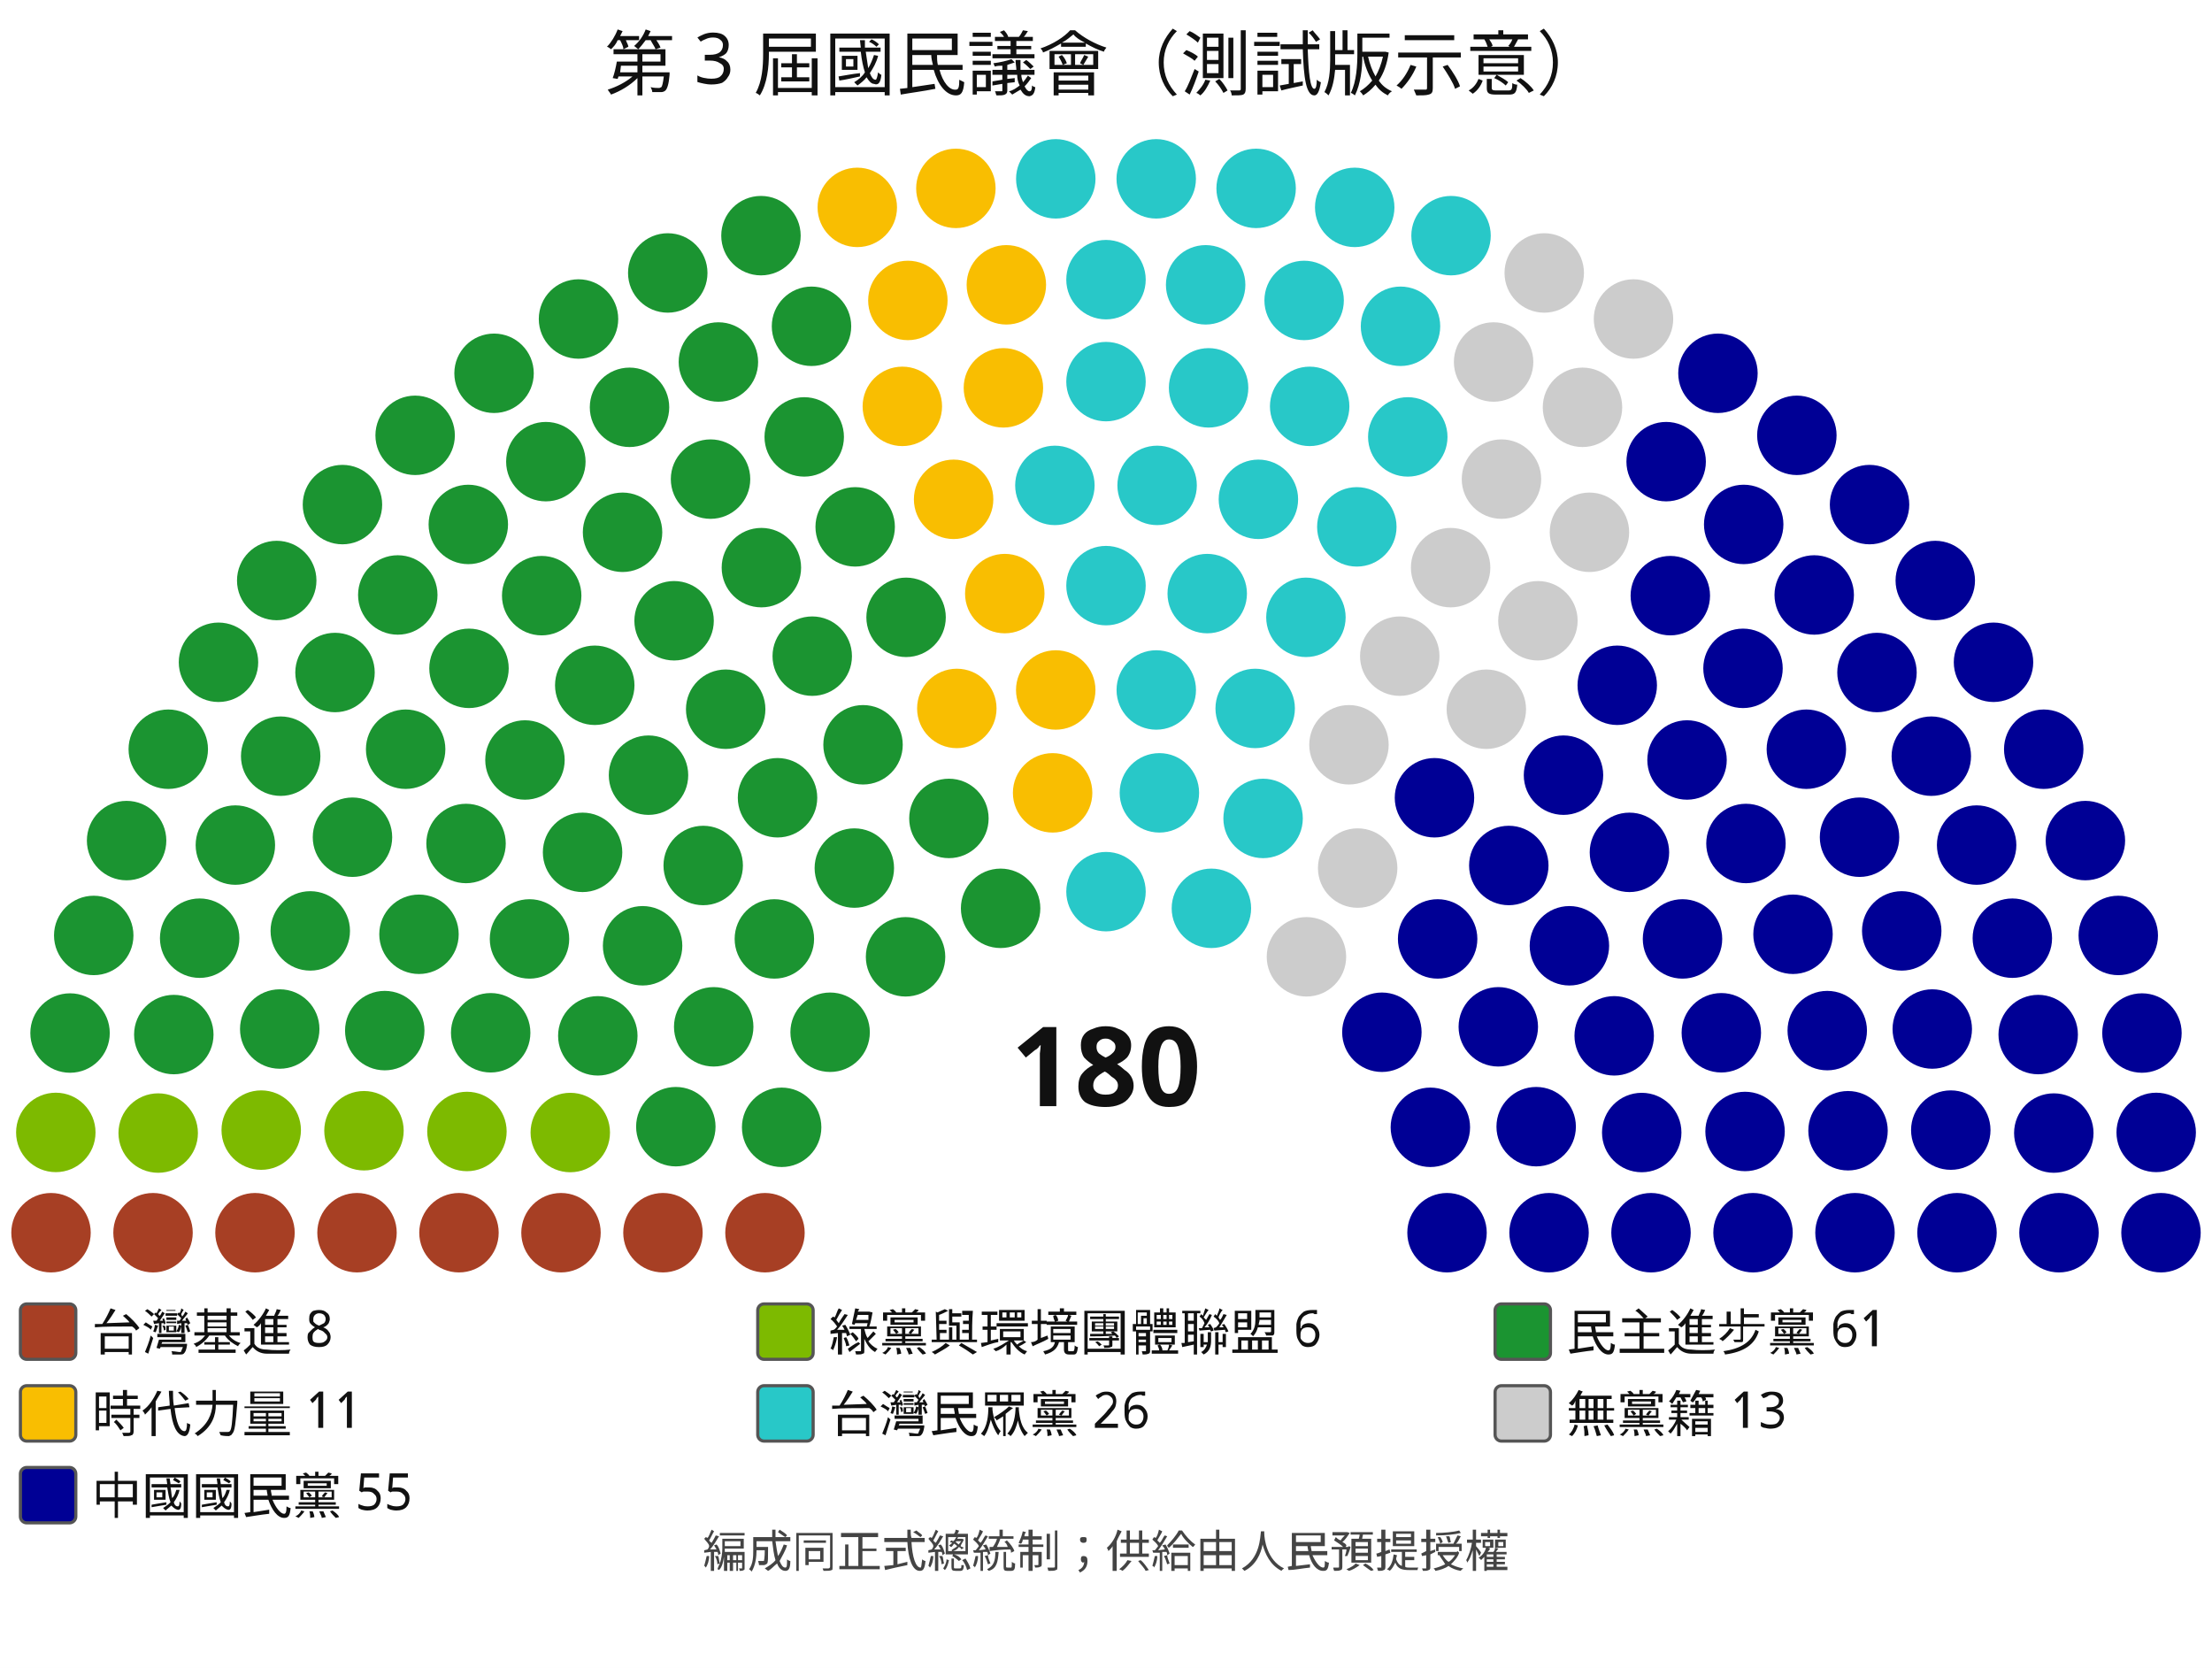
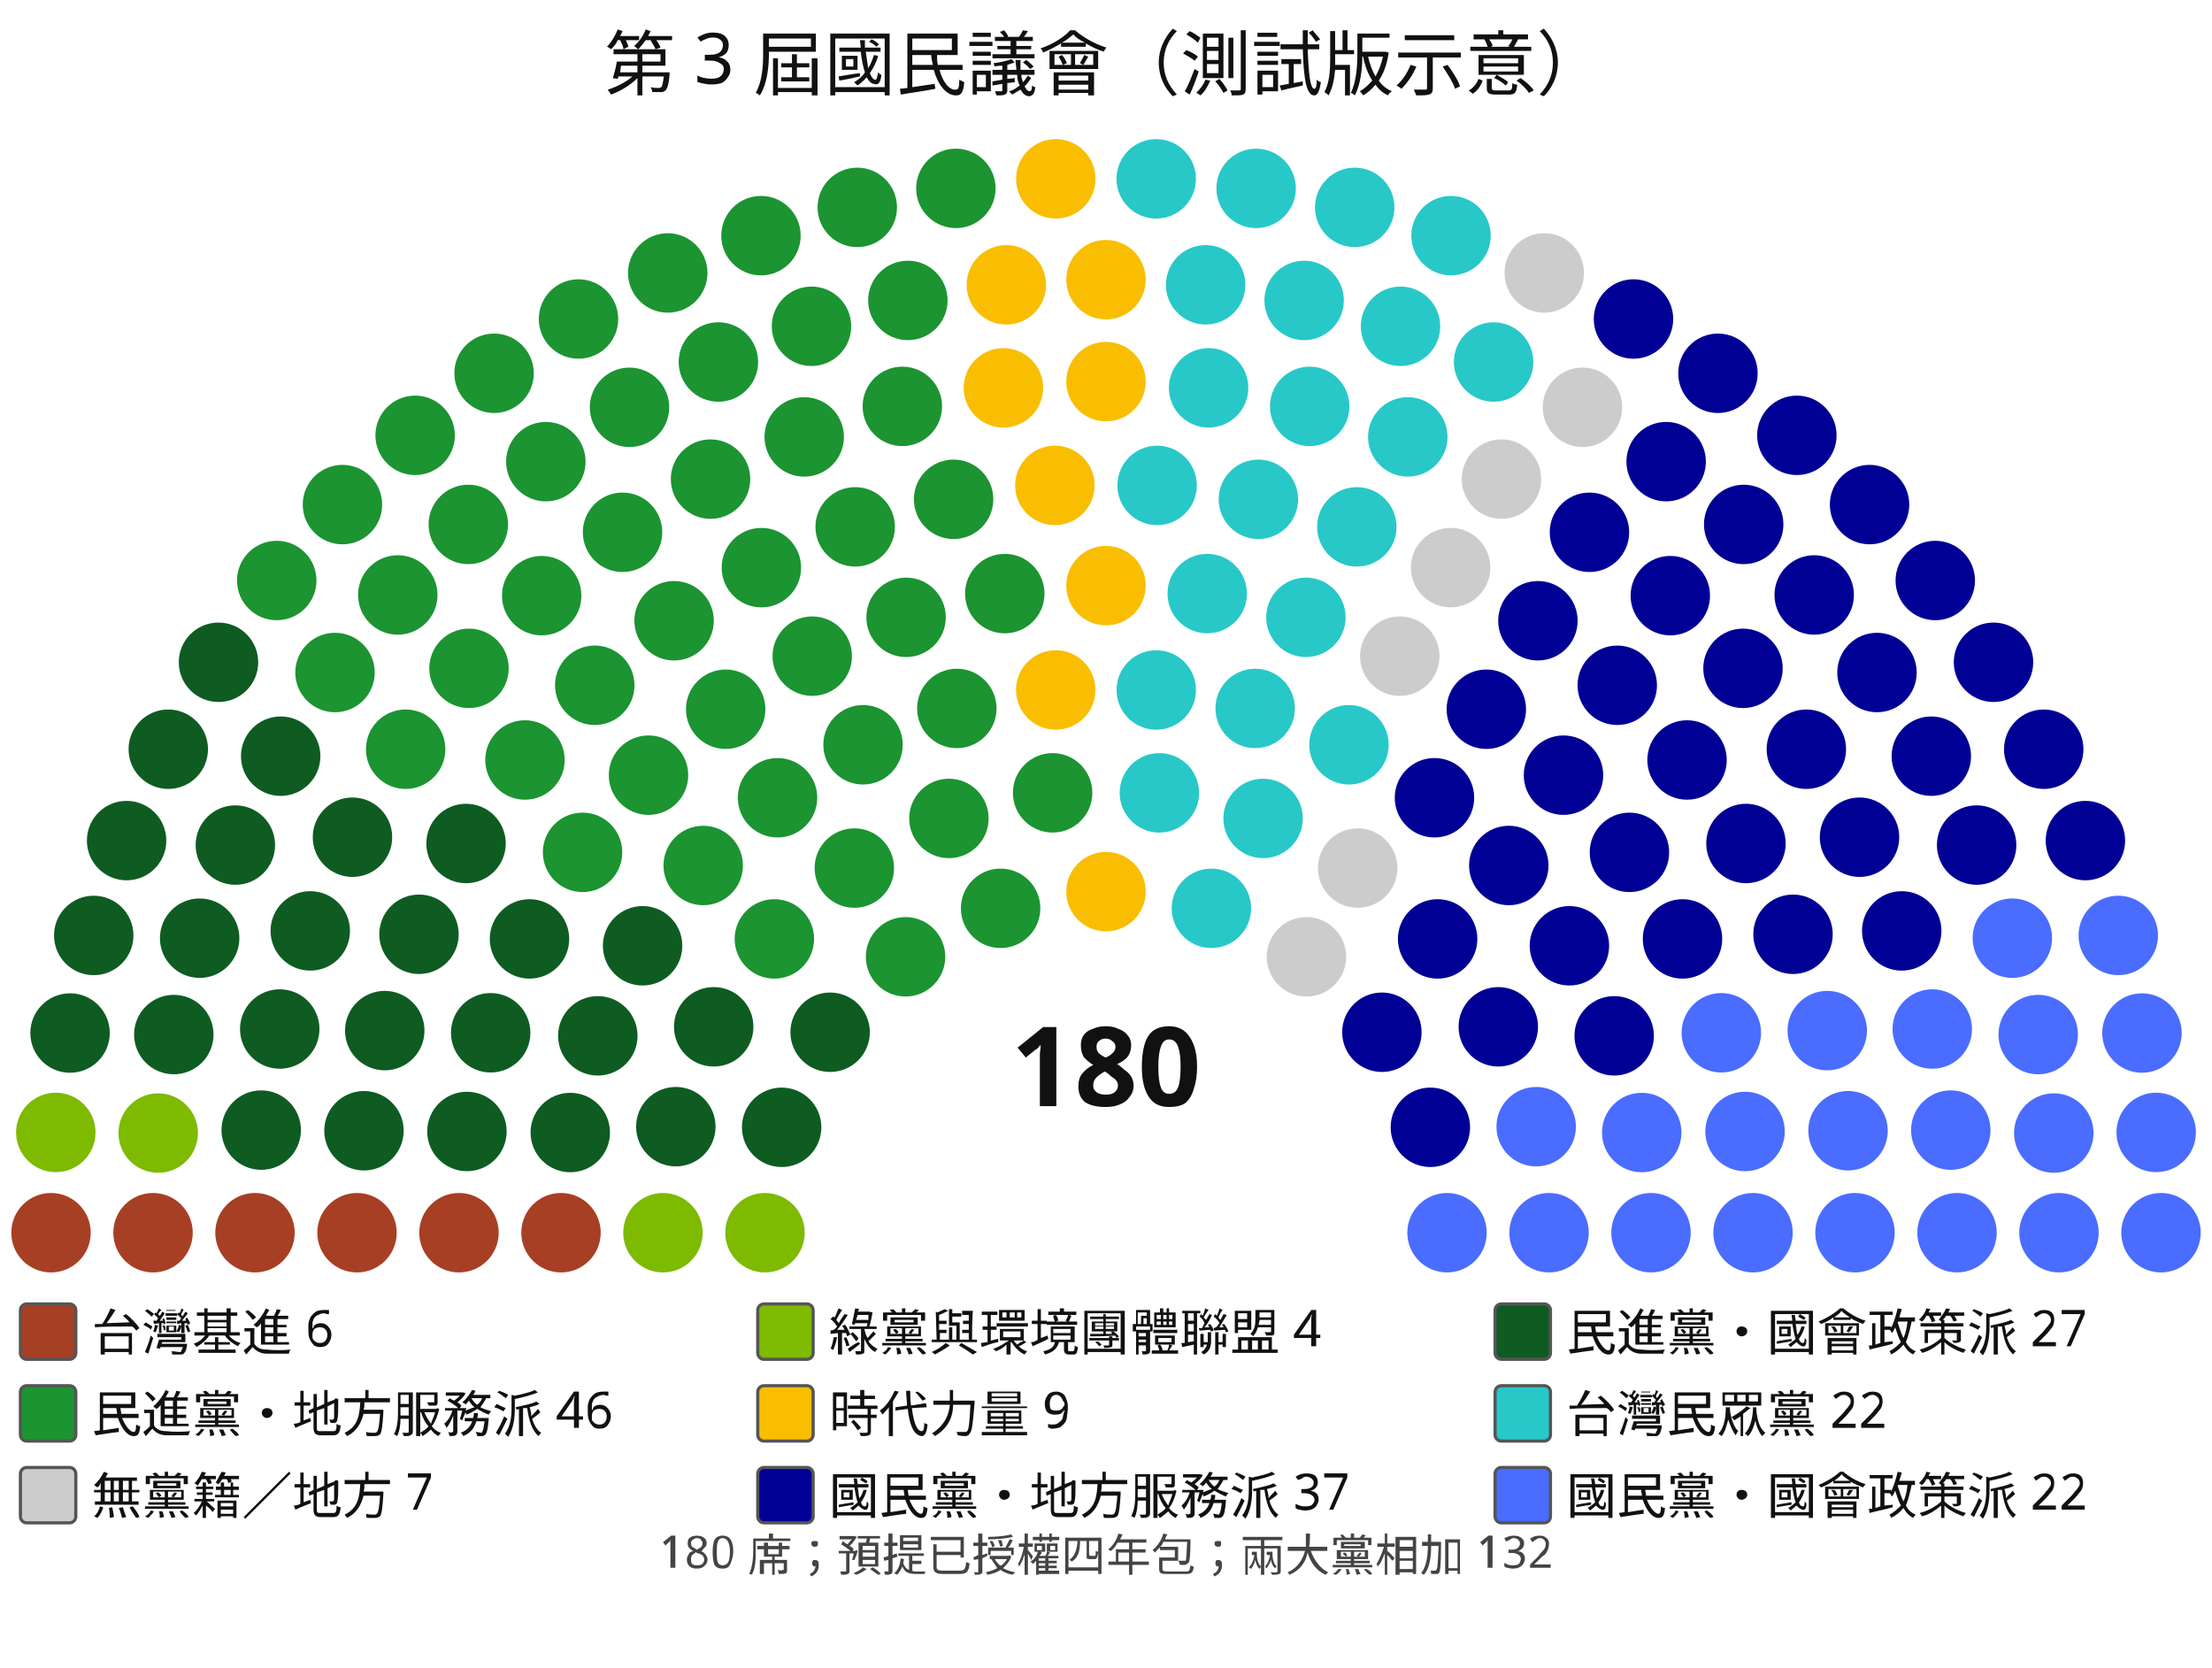
<svg xmlns="http://www.w3.org/2000/svg" viewBox="-20.967 -23.367 41.934 31.617" role="img" aria-label="第 3 屆國民議會（測試版示意）">
  <rect x="-20.967" y="-23.367" width="41.934" height="31.617" fill="#ffffff" />
  <text x="0" y="-21.667" text-anchor="middle" font-family="Noto Sans, DejaVu Sans, sans-serif" font-size="1.35" fill="#111">第 3 屆國民議會（測試版示意）</text>
  <circle cx="-20" cy="-0" r="0.773" fill="#A73F24" stroke="#ffffff" stroke-width="0.04" />
  <circle cx="-19.909" cy="-1.901" r="0.773" fill="#7DBA00" stroke="#ffffff" stroke-width="0.04" />
-   <circle cx="-19.639" cy="-3.785" r="0.773" fill="#1B9431" stroke="#ffffff" stroke-width="0.04" />
-   <circle cx="-19.19" cy="-5.635" r="0.773" fill="#1B9431" stroke="#ffffff" stroke-width="0.04" />
-   <circle cx="-18.567" cy="-7.433" r="0.773" fill="#1B9431" stroke="#ffffff" stroke-width="0.04" />
-   <circle cx="-17.777" cy="-9.165" r="0.773" fill="#1B9431" stroke="#ffffff" stroke-width="0.04" />
-   <circle cx="-16.825" cy="-10.813" r="0.773" fill="#1B9431" stroke="#ffffff" stroke-width="0.04" />
+   <circle cx="-19.639" cy="-3.785" r="0.773" fill="#0E5C22" stroke="#ffffff" stroke-width="0.04" />
+   <circle cx="-19.19" cy="-5.635" r="0.773" fill="#0E5C22" stroke="#ffffff" stroke-width="0.04" />
+   <circle cx="-18.567" cy="-7.433" r="0.773" fill="#0E5C22" stroke="#ffffff" stroke-width="0.04" />
+   <circle cx="-17.777" cy="-9.165" r="0.773" fill="#0E5C22" stroke="#ffffff" stroke-width="0.04" />
+   <circle cx="-16.825" cy="-10.813" r="0.773" fill="#0E5C22" stroke="#ffffff" stroke-width="0.04" />
  <circle cx="-15.721" cy="-12.363" r="0.773" fill="#1B9431" stroke="#ffffff" stroke-width="0.04" />
  <circle cx="-14.475" cy="-13.802" r="0.773" fill="#1B9431" stroke="#ffffff" stroke-width="0.04" />
  <circle cx="-13.097" cy="-15.115" r="0.773" fill="#1B9431" stroke="#ffffff" stroke-width="0.04" />
  <circle cx="-11.601" cy="-16.291" r="0.773" fill="#1B9431" stroke="#ffffff" stroke-width="0.04" />
  <circle cx="-10" cy="-17.32" r="0.773" fill="#1B9431" stroke="#ffffff" stroke-width="0.04" />
  <circle cx="-8.308" cy="-18.193" r="0.773" fill="#1B9431" stroke="#ffffff" stroke-width="0.04" />
  <circle cx="-6.541" cy="-18.9" r="0.773" fill="#1B9431" stroke="#ffffff" stroke-width="0.04" />
-   <circle cx="-4.715" cy="-19.436" r="0.773" fill="#F9BE01" stroke="#ffffff" stroke-width="0.04" />
-   <circle cx="-2.846" cy="-19.796" r="0.773" fill="#F9BE01" stroke="#ffffff" stroke-width="0.04" />
-   <circle cx="-0.952" cy="-19.977" r="0.773" fill="#28C8C8" stroke="#ffffff" stroke-width="0.04" />
+   <circle cx="-4.715" cy="-19.436" r="0.773" fill="#1B9431" stroke="#ffffff" stroke-width="0.04" />
+   <circle cx="-2.846" cy="-19.796" r="0.773" fill="#1B9431" stroke="#ffffff" stroke-width="0.04" />
+   <circle cx="-0.952" cy="-19.977" r="0.773" fill="#F9BE01" stroke="#ffffff" stroke-width="0.04" />
  <circle cx="0.952" cy="-19.977" r="0.773" fill="#28C8C8" stroke="#ffffff" stroke-width="0.04" />
  <circle cx="2.846" cy="-19.796" r="0.773" fill="#28C8C8" stroke="#ffffff" stroke-width="0.04" />
  <circle cx="4.715" cy="-19.436" r="0.773" fill="#28C8C8" stroke="#ffffff" stroke-width="0.04" />
  <circle cx="6.541" cy="-18.9" r="0.773" fill="#28C8C8" stroke="#ffffff" stroke-width="0.04" />
  <circle cx="8.308" cy="-18.193" r="0.773" fill="#CCCCCC" stroke="#ffffff" stroke-width="0.04" />
-   <circle cx="10" cy="-17.32" r="0.773" fill="#CCCCCC" stroke="#ffffff" stroke-width="0.04" />
+   <circle cx="10" cy="-17.32" r="0.773" fill="#000095" stroke="#ffffff" stroke-width="0.04" />
  <circle cx="11.601" cy="-16.291" r="0.773" fill="#000095" stroke="#ffffff" stroke-width="0.04" />
  <circle cx="13.097" cy="-15.115" r="0.773" fill="#000095" stroke="#ffffff" stroke-width="0.04" />
  <circle cx="14.475" cy="-13.802" r="0.773" fill="#000095" stroke="#ffffff" stroke-width="0.04" />
  <circle cx="15.721" cy="-12.363" r="0.773" fill="#000095" stroke="#ffffff" stroke-width="0.04" />
  <circle cx="16.825" cy="-10.813" r="0.773" fill="#000095" stroke="#ffffff" stroke-width="0.04" />
  <circle cx="17.777" cy="-9.165" r="0.773" fill="#000095" stroke="#ffffff" stroke-width="0.04" />
  <circle cx="18.567" cy="-7.433" r="0.773" fill="#000095" stroke="#ffffff" stroke-width="0.04" />
-   <circle cx="19.19" cy="-5.635" r="0.773" fill="#000095" stroke="#ffffff" stroke-width="0.04" />
-   <circle cx="19.639" cy="-3.785" r="0.773" fill="#000095" stroke="#ffffff" stroke-width="0.04" />
-   <circle cx="19.909" cy="-1.901" r="0.773" fill="#000095" stroke="#ffffff" stroke-width="0.04" />
-   <circle cx="20" cy="0" r="0.773" fill="#000095" stroke="#ffffff" stroke-width="0.04" />
+   <circle cx="19.19" cy="-5.635" r="0.773" fill="#4A6CFF" stroke="#ffffff" stroke-width="0.04" />
+   <circle cx="19.639" cy="-3.785" r="0.773" fill="#4A6CFF" stroke="#ffffff" stroke-width="0.04" />
+   <circle cx="19.909" cy="-1.901" r="0.773" fill="#4A6CFF" stroke="#ffffff" stroke-width="0.04" />
+   <circle cx="20" cy="0" r="0.773" fill="#4A6CFF" stroke="#ffffff" stroke-width="0.04" />
  <circle cx="-18.066" cy="-0" r="0.773" fill="#A73F24" stroke="#ffffff" stroke-width="0.04" />
  <circle cx="-17.968" cy="-1.889" r="0.773" fill="#7DBA00" stroke="#ffffff" stroke-width="0.04" />
-   <circle cx="-17.672" cy="-3.756" r="0.773" fill="#1B9431" stroke="#ffffff" stroke-width="0.04" />
-   <circle cx="-17.182" cy="-5.583" r="0.773" fill="#1B9431" stroke="#ffffff" stroke-width="0.04" />
-   <circle cx="-16.505" cy="-7.348" r="0.773" fill="#1B9431" stroke="#ffffff" stroke-width="0.04" />
-   <circle cx="-15.646" cy="-9.033" r="0.773" fill="#1B9431" stroke="#ffffff" stroke-width="0.04" />
+   <circle cx="-17.672" cy="-3.756" r="0.773" fill="#0E5C22" stroke="#ffffff" stroke-width="0.04" />
+   <circle cx="-17.182" cy="-5.583" r="0.773" fill="#0E5C22" stroke="#ffffff" stroke-width="0.04" />
+   <circle cx="-16.505" cy="-7.348" r="0.773" fill="#0E5C22" stroke="#ffffff" stroke-width="0.04" />
+   <circle cx="-15.646" cy="-9.033" r="0.773" fill="#0E5C22" stroke="#ffffff" stroke-width="0.04" />
  <circle cx="-14.616" cy="-10.619" r="0.773" fill="#1B9431" stroke="#ffffff" stroke-width="0.04" />
  <circle cx="-13.426" cy="-12.089" r="0.773" fill="#1B9431" stroke="#ffffff" stroke-width="0.04" />
  <circle cx="-12.089" cy="-13.426" r="0.773" fill="#1B9431" stroke="#ffffff" stroke-width="0.04" />
  <circle cx="-10.619" cy="-14.616" r="0.773" fill="#1B9431" stroke="#ffffff" stroke-width="0.04" />
  <circle cx="-9.033" cy="-15.646" r="0.773" fill="#1B9431" stroke="#ffffff" stroke-width="0.04" />
  <circle cx="-7.348" cy="-16.505" r="0.773" fill="#1B9431" stroke="#ffffff" stroke-width="0.04" />
  <circle cx="-5.583" cy="-17.182" r="0.773" fill="#1B9431" stroke="#ffffff" stroke-width="0.04" />
-   <circle cx="-3.756" cy="-17.672" r="0.773" fill="#F9BE01" stroke="#ffffff" stroke-width="0.04" />
+   <circle cx="-3.756" cy="-17.672" r="0.773" fill="#1B9431" stroke="#ffffff" stroke-width="0.04" />
  <circle cx="-1.889" cy="-17.968" r="0.773" fill="#F9BE01" stroke="#ffffff" stroke-width="0.04" />
-   <circle cx="0" cy="-18.066" r="0.773" fill="#28C8C8" stroke="#ffffff" stroke-width="0.04" />
+   <circle cx="0" cy="-18.066" r="0.773" fill="#F9BE01" stroke="#ffffff" stroke-width="0.04" />
  <circle cx="1.889" cy="-17.968" r="0.773" fill="#28C8C8" stroke="#ffffff" stroke-width="0.04" />
  <circle cx="3.756" cy="-17.672" r="0.773" fill="#28C8C8" stroke="#ffffff" stroke-width="0.04" />
  <circle cx="5.583" cy="-17.182" r="0.773" fill="#28C8C8" stroke="#ffffff" stroke-width="0.04" />
-   <circle cx="7.348" cy="-16.505" r="0.773" fill="#CCCCCC" stroke="#ffffff" stroke-width="0.04" />
+   <circle cx="7.348" cy="-16.505" r="0.773" fill="#28C8C8" stroke="#ffffff" stroke-width="0.04" />
  <circle cx="9.033" cy="-15.646" r="0.773" fill="#CCCCCC" stroke="#ffffff" stroke-width="0.04" />
  <circle cx="10.619" cy="-14.616" r="0.773" fill="#000095" stroke="#ffffff" stroke-width="0.04" />
  <circle cx="12.089" cy="-13.426" r="0.773" fill="#000095" stroke="#ffffff" stroke-width="0.04" />
  <circle cx="13.426" cy="-12.089" r="0.773" fill="#000095" stroke="#ffffff" stroke-width="0.04" />
  <circle cx="14.616" cy="-10.619" r="0.773" fill="#000095" stroke="#ffffff" stroke-width="0.04" />
  <circle cx="15.646" cy="-9.033" r="0.773" fill="#000095" stroke="#ffffff" stroke-width="0.04" />
  <circle cx="16.505" cy="-7.348" r="0.773" fill="#000095" stroke="#ffffff" stroke-width="0.04" />
-   <circle cx="17.182" cy="-5.583" r="0.773" fill="#000095" stroke="#ffffff" stroke-width="0.04" />
-   <circle cx="17.672" cy="-3.756" r="0.773" fill="#000095" stroke="#ffffff" stroke-width="0.04" />
-   <circle cx="17.968" cy="-1.889" r="0.773" fill="#000095" stroke="#ffffff" stroke-width="0.04" />
-   <circle cx="18.066" cy="0" r="0.773" fill="#000095" stroke="#ffffff" stroke-width="0.04" />
+   <circle cx="17.182" cy="-5.583" r="0.773" fill="#4A6CFF" stroke="#ffffff" stroke-width="0.04" />
+   <circle cx="17.672" cy="-3.756" r="0.773" fill="#4A6CFF" stroke="#ffffff" stroke-width="0.04" />
+   <circle cx="17.968" cy="-1.889" r="0.773" fill="#4A6CFF" stroke="#ffffff" stroke-width="0.04" />
+   <circle cx="18.066" cy="0" r="0.773" fill="#4A6CFF" stroke="#ffffff" stroke-width="0.04" />
  <circle cx="-16.133" cy="-0" r="0.773" fill="#A73F24" stroke="#ffffff" stroke-width="0.04" />
-   <circle cx="-16.015" cy="-1.945" r="0.773" fill="#7DBA00" stroke="#ffffff" stroke-width="0.04" />
-   <circle cx="-15.664" cy="-3.861" r="0.773" fill="#1B9431" stroke="#ffffff" stroke-width="0.04" />
-   <circle cx="-15.085" cy="-5.721" r="0.773" fill="#1B9431" stroke="#ffffff" stroke-width="0.04" />
-   <circle cx="-14.285" cy="-7.497" r="0.773" fill="#1B9431" stroke="#ffffff" stroke-width="0.04" />
+   <circle cx="-16.015" cy="-1.945" r="0.773" fill="#0E5C22" stroke="#ffffff" stroke-width="0.04" />
+   <circle cx="-15.664" cy="-3.861" r="0.773" fill="#0E5C22" stroke="#ffffff" stroke-width="0.04" />
+   <circle cx="-15.085" cy="-5.721" r="0.773" fill="#0E5C22" stroke="#ffffff" stroke-width="0.04" />
+   <circle cx="-14.285" cy="-7.497" r="0.773" fill="#0E5C22" stroke="#ffffff" stroke-width="0.04" />
  <circle cx="-13.277" cy="-9.165" r="0.773" fill="#1B9431" stroke="#ffffff" stroke-width="0.04" />
  <circle cx="-12.076" cy="-10.698" r="0.773" fill="#1B9431" stroke="#ffffff" stroke-width="0.04" />
  <circle cx="-10.698" cy="-12.076" r="0.773" fill="#1B9431" stroke="#ffffff" stroke-width="0.04" />
  <circle cx="-9.165" cy="-13.277" r="0.773" fill="#1B9431" stroke="#ffffff" stroke-width="0.04" />
  <circle cx="-7.497" cy="-14.285" r="0.773" fill="#1B9431" stroke="#ffffff" stroke-width="0.04" />
  <circle cx="-5.721" cy="-15.085" r="0.773" fill="#1B9431" stroke="#ffffff" stroke-width="0.04" />
-   <circle cx="-3.861" cy="-15.664" r="0.773" fill="#F9BE01" stroke="#ffffff" stroke-width="0.04" />
+   <circle cx="-3.861" cy="-15.664" r="0.773" fill="#1B9431" stroke="#ffffff" stroke-width="0.04" />
  <circle cx="-1.945" cy="-16.015" r="0.773" fill="#F9BE01" stroke="#ffffff" stroke-width="0.04" />
-   <circle cx="0" cy="-16.133" r="0.773" fill="#28C8C8" stroke="#ffffff" stroke-width="0.04" />
+   <circle cx="0" cy="-16.133" r="0.773" fill="#F9BE01" stroke="#ffffff" stroke-width="0.04" />
  <circle cx="1.945" cy="-16.015" r="0.773" fill="#28C8C8" stroke="#ffffff" stroke-width="0.04" />
  <circle cx="3.861" cy="-15.664" r="0.773" fill="#28C8C8" stroke="#ffffff" stroke-width="0.04" />
  <circle cx="5.721" cy="-15.085" r="0.773" fill="#28C8C8" stroke="#ffffff" stroke-width="0.04" />
  <circle cx="7.497" cy="-14.285" r="0.773" fill="#CCCCCC" stroke="#ffffff" stroke-width="0.04" />
-   <circle cx="9.165" cy="-13.277" r="0.773" fill="#CCCCCC" stroke="#ffffff" stroke-width="0.04" />
+   <circle cx="9.165" cy="-13.277" r="0.773" fill="#000095" stroke="#ffffff" stroke-width="0.04" />
  <circle cx="10.698" cy="-12.076" r="0.773" fill="#000095" stroke="#ffffff" stroke-width="0.04" />
  <circle cx="12.076" cy="-10.698" r="0.773" fill="#000095" stroke="#ffffff" stroke-width="0.04" />
  <circle cx="13.277" cy="-9.165" r="0.773" fill="#000095" stroke="#ffffff" stroke-width="0.04" />
  <circle cx="14.285" cy="-7.497" r="0.773" fill="#000095" stroke="#ffffff" stroke-width="0.04" />
  <circle cx="15.085" cy="-5.721" r="0.773" fill="#000095" stroke="#ffffff" stroke-width="0.04" />
-   <circle cx="15.664" cy="-3.861" r="0.773" fill="#000095" stroke="#ffffff" stroke-width="0.04" />
-   <circle cx="16.015" cy="-1.945" r="0.773" fill="#000095" stroke="#ffffff" stroke-width="0.04" />
-   <circle cx="16.133" cy="0" r="0.773" fill="#000095" stroke="#ffffff" stroke-width="0.04" />
+   <circle cx="15.664" cy="-3.861" r="0.773" fill="#4A6CFF" stroke="#ffffff" stroke-width="0.04" />
+   <circle cx="16.015" cy="-1.945" r="0.773" fill="#4A6CFF" stroke="#ffffff" stroke-width="0.04" />
+   <circle cx="16.133" cy="0" r="0.773" fill="#4A6CFF" stroke="#ffffff" stroke-width="0.04" />
  <circle cx="-14.199" cy="-0" r="0.773" fill="#A73F24" stroke="#ffffff" stroke-width="0.04" />
-   <circle cx="-14.067" cy="-1.933" r="0.773" fill="#7DBA00" stroke="#ffffff" stroke-width="0.04" />
-   <circle cx="-13.673" cy="-3.831" r="0.773" fill="#1B9431" stroke="#ffffff" stroke-width="0.04" />
-   <circle cx="-13.024" cy="-5.657" r="0.773" fill="#1B9431" stroke="#ffffff" stroke-width="0.04" />
-   <circle cx="-12.132" cy="-7.378" r="0.773" fill="#1B9431" stroke="#ffffff" stroke-width="0.04" />
+   <circle cx="-14.067" cy="-1.933" r="0.773" fill="#0E5C22" stroke="#ffffff" stroke-width="0.04" />
+   <circle cx="-13.673" cy="-3.831" r="0.773" fill="#0E5C22" stroke="#ffffff" stroke-width="0.04" />
+   <circle cx="-13.024" cy="-5.657" r="0.773" fill="#0E5C22" stroke="#ffffff" stroke-width="0.04" />
+   <circle cx="-12.132" cy="-7.378" r="0.773" fill="#0E5C22" stroke="#ffffff" stroke-width="0.04" />
  <circle cx="-11.015" cy="-8.961" r="0.773" fill="#1B9431" stroke="#ffffff" stroke-width="0.04" />
  <circle cx="-9.692" cy="-10.377" r="0.773" fill="#1B9431" stroke="#ffffff" stroke-width="0.04" />
  <circle cx="-8.188" cy="-11.6" r="0.773" fill="#1B9431" stroke="#ffffff" stroke-width="0.04" />
  <circle cx="-6.533" cy="-12.607" r="0.773" fill="#1B9431" stroke="#ffffff" stroke-width="0.04" />
  <circle cx="-4.755" cy="-13.38" r="0.773" fill="#1B9431" stroke="#ffffff" stroke-width="0.04" />
-   <circle cx="-2.889" cy="-13.902" r="0.773" fill="#F9BE01" stroke="#ffffff" stroke-width="0.04" />
-   <circle cx="-0.969" cy="-14.166" r="0.773" fill="#28C8C8" stroke="#ffffff" stroke-width="0.04" />
+   <circle cx="-2.889" cy="-13.902" r="0.773" fill="#1B9431" stroke="#ffffff" stroke-width="0.04" />
+   <circle cx="-0.969" cy="-14.166" r="0.773" fill="#F9BE01" stroke="#ffffff" stroke-width="0.04" />
  <circle cx="0.969" cy="-14.166" r="0.773" fill="#28C8C8" stroke="#ffffff" stroke-width="0.04" />
  <circle cx="2.889" cy="-13.902" r="0.773" fill="#28C8C8" stroke="#ffffff" stroke-width="0.04" />
  <circle cx="4.755" cy="-13.38" r="0.773" fill="#28C8C8" stroke="#ffffff" stroke-width="0.04" />
  <circle cx="6.533" cy="-12.607" r="0.773" fill="#CCCCCC" stroke="#ffffff" stroke-width="0.04" />
-   <circle cx="8.188" cy="-11.6" r="0.773" fill="#CCCCCC" stroke="#ffffff" stroke-width="0.04" />
+   <circle cx="8.188" cy="-11.6" r="0.773" fill="#000095" stroke="#ffffff" stroke-width="0.04" />
  <circle cx="9.692" cy="-10.377" r="0.773" fill="#000095" stroke="#ffffff" stroke-width="0.04" />
  <circle cx="11.015" cy="-8.961" r="0.773" fill="#000095" stroke="#ffffff" stroke-width="0.04" />
  <circle cx="12.132" cy="-7.378" r="0.773" fill="#000095" stroke="#ffffff" stroke-width="0.04" />
  <circle cx="13.024" cy="-5.657" r="0.773" fill="#000095" stroke="#ffffff" stroke-width="0.04" />
-   <circle cx="13.673" cy="-3.831" r="0.773" fill="#000095" stroke="#ffffff" stroke-width="0.04" />
-   <circle cx="14.067" cy="-1.933" r="0.773" fill="#000095" stroke="#ffffff" stroke-width="0.04" />
-   <circle cx="14.199" cy="0" r="0.773" fill="#000095" stroke="#ffffff" stroke-width="0.04" />
+   <circle cx="13.673" cy="-3.831" r="0.773" fill="#4A6CFF" stroke="#ffffff" stroke-width="0.04" />
+   <circle cx="14.067" cy="-1.933" r="0.773" fill="#4A6CFF" stroke="#ffffff" stroke-width="0.04" />
+   <circle cx="14.199" cy="0" r="0.773" fill="#4A6CFF" stroke="#ffffff" stroke-width="0.04" />
  <circle cx="-12.266" cy="-0" r="0.773" fill="#A73F24" stroke="#ffffff" stroke-width="0.04" />
-   <circle cx="-12.115" cy="-1.919" r="0.773" fill="#7DBA00" stroke="#ffffff" stroke-width="0.04" />
-   <circle cx="-11.665" cy="-3.79" r="0.773" fill="#1B9431" stroke="#ffffff" stroke-width="0.04" />
-   <circle cx="-10.929" cy="-5.569" r="0.773" fill="#1B9431" stroke="#ffffff" stroke-width="0.04" />
+   <circle cx="-12.115" cy="-1.919" r="0.773" fill="#0E5C22" stroke="#ffffff" stroke-width="0.04" />
+   <circle cx="-11.665" cy="-3.79" r="0.773" fill="#0E5C22" stroke="#ffffff" stroke-width="0.04" />
+   <circle cx="-10.929" cy="-5.569" r="0.773" fill="#0E5C22" stroke="#ffffff" stroke-width="0.04" />
  <circle cx="-9.923" cy="-7.21" r="0.773" fill="#1B9431" stroke="#ffffff" stroke-width="0.04" />
  <circle cx="-8.673" cy="-8.673" r="0.773" fill="#1B9431" stroke="#ffffff" stroke-width="0.04" />
  <circle cx="-7.21" cy="-9.923" r="0.773" fill="#1B9431" stroke="#ffffff" stroke-width="0.04" />
  <circle cx="-5.569" cy="-10.929" r="0.773" fill="#1B9431" stroke="#ffffff" stroke-width="0.04" />
  <circle cx="-3.79" cy="-11.665" r="0.773" fill="#1B9431" stroke="#ffffff" stroke-width="0.04" />
-   <circle cx="-1.919" cy="-12.115" r="0.773" fill="#F9BE01" stroke="#ffffff" stroke-width="0.04" />
-   <circle cx="0" cy="-12.266" r="0.773" fill="#28C8C8" stroke="#ffffff" stroke-width="0.04" />
+   <circle cx="-1.919" cy="-12.115" r="0.773" fill="#1B9431" stroke="#ffffff" stroke-width="0.04" />
+   <circle cx="0" cy="-12.266" r="0.773" fill="#F9BE01" stroke="#ffffff" stroke-width="0.04" />
  <circle cx="1.919" cy="-12.115" r="0.773" fill="#28C8C8" stroke="#ffffff" stroke-width="0.04" />
  <circle cx="3.79" cy="-11.665" r="0.773" fill="#28C8C8" stroke="#ffffff" stroke-width="0.04" />
  <circle cx="5.569" cy="-10.929" r="0.773" fill="#CCCCCC" stroke="#ffffff" stroke-width="0.04" />
-   <circle cx="7.21" cy="-9.923" r="0.773" fill="#CCCCCC" stroke="#ffffff" stroke-width="0.04" />
+   <circle cx="7.21" cy="-9.923" r="0.773" fill="#000095" stroke="#ffffff" stroke-width="0.04" />
  <circle cx="8.673" cy="-8.673" r="0.773" fill="#000095" stroke="#ffffff" stroke-width="0.04" />
  <circle cx="9.923" cy="-7.21" r="0.773" fill="#000095" stroke="#ffffff" stroke-width="0.04" />
  <circle cx="10.929" cy="-5.569" r="0.773" fill="#000095" stroke="#ffffff" stroke-width="0.04" />
-   <circle cx="11.665" cy="-3.79" r="0.773" fill="#000095" stroke="#ffffff" stroke-width="0.04" />
-   <circle cx="12.115" cy="-1.919" r="0.773" fill="#000095" stroke="#ffffff" stroke-width="0.04" />
-   <circle cx="12.266" cy="0" r="0.773" fill="#000095" stroke="#ffffff" stroke-width="0.04" />
+   <circle cx="11.665" cy="-3.79" r="0.773" fill="#4A6CFF" stroke="#ffffff" stroke-width="0.04" />
+   <circle cx="12.115" cy="-1.919" r="0.773" fill="#4A6CFF" stroke="#ffffff" stroke-width="0.04" />
+   <circle cx="12.266" cy="0" r="0.773" fill="#4A6CFF" stroke="#ffffff" stroke-width="0.04" />
  <circle cx="-10.332" cy="-0" r="0.773" fill="#A73F24" stroke="#ffffff" stroke-width="0.04" />
-   <circle cx="-10.156" cy="-1.899" r="0.773" fill="#7DBA00" stroke="#ffffff" stroke-width="0.04" />
-   <circle cx="-9.634" cy="-3.732" r="0.773" fill="#1B9431" stroke="#ffffff" stroke-width="0.04" />
-   <circle cx="-8.785" cy="-5.439" r="0.773" fill="#1B9431" stroke="#ffffff" stroke-width="0.04" />
+   <circle cx="-10.156" cy="-1.899" r="0.773" fill="#0E5C22" stroke="#ffffff" stroke-width="0.04" />
+   <circle cx="-9.634" cy="-3.732" r="0.773" fill="#0E5C22" stroke="#ffffff" stroke-width="0.04" />
+   <circle cx="-8.785" cy="-5.439" r="0.773" fill="#0E5C22" stroke="#ffffff" stroke-width="0.04" />
  <circle cx="-7.636" cy="-6.961" r="0.773" fill="#1B9431" stroke="#ffffff" stroke-width="0.04" />
  <circle cx="-6.227" cy="-8.245" r="0.773" fill="#1B9431" stroke="#ffffff" stroke-width="0.04" />
  <circle cx="-4.606" cy="-9.249" r="0.773" fill="#1B9431" stroke="#ffffff" stroke-width="0.04" />
-   <circle cx="-2.828" cy="-9.938" r="0.773" fill="#F9BE01" stroke="#ffffff" stroke-width="0.04" />
+   <circle cx="-2.828" cy="-9.938" r="0.773" fill="#1B9431" stroke="#ffffff" stroke-width="0.04" />
  <circle cx="-0.953" cy="-10.288" r="0.773" fill="#F9BE01" stroke="#ffffff" stroke-width="0.04" />
  <circle cx="0.953" cy="-10.288" r="0.773" fill="#28C8C8" stroke="#ffffff" stroke-width="0.04" />
  <circle cx="2.828" cy="-9.938" r="0.773" fill="#28C8C8" stroke="#ffffff" stroke-width="0.04" />
-   <circle cx="4.606" cy="-9.249" r="0.773" fill="#CCCCCC" stroke="#ffffff" stroke-width="0.04" />
+   <circle cx="4.606" cy="-9.249" r="0.773" fill="#28C8C8" stroke="#ffffff" stroke-width="0.04" />
  <circle cx="6.227" cy="-8.245" r="0.773" fill="#000095" stroke="#ffffff" stroke-width="0.04" />
  <circle cx="7.636" cy="-6.961" r="0.773" fill="#000095" stroke="#ffffff" stroke-width="0.04" />
  <circle cx="8.785" cy="-5.439" r="0.773" fill="#000095" stroke="#ffffff" stroke-width="0.04" />
  <circle cx="9.634" cy="-3.732" r="0.773" fill="#000095" stroke="#ffffff" stroke-width="0.04" />
-   <circle cx="10.156" cy="-1.899" r="0.773" fill="#000095" stroke="#ffffff" stroke-width="0.04" />
-   <circle cx="10.332" cy="0" r="0.773" fill="#000095" stroke="#ffffff" stroke-width="0.04" />
-   <circle cx="-8.399" cy="-0" r="0.773" fill="#A73F24" stroke="#ffffff" stroke-width="0.04" />
-   <circle cx="-8.155" cy="-2.01" r="0.773" fill="#1B9431" stroke="#ffffff" stroke-width="0.04" />
-   <circle cx="-7.437" cy="-3.903" r="0.773" fill="#1B9431" stroke="#ffffff" stroke-width="0.04" />
+   <circle cx="10.156" cy="-1.899" r="0.773" fill="#4A6CFF" stroke="#ffffff" stroke-width="0.04" />
+   <circle cx="10.332" cy="0" r="0.773" fill="#4A6CFF" stroke="#ffffff" stroke-width="0.04" />
+   <circle cx="-8.399" cy="-0" r="0.773" fill="#7DBA00" stroke="#ffffff" stroke-width="0.04" />
+   <circle cx="-8.155" cy="-2.01" r="0.773" fill="#0E5C22" stroke="#ffffff" stroke-width="0.04" />
+   <circle cx="-7.437" cy="-3.903" r="0.773" fill="#0E5C22" stroke="#ffffff" stroke-width="0.04" />
  <circle cx="-6.287" cy="-5.569" r="0.773" fill="#1B9431" stroke="#ffffff" stroke-width="0.04" />
  <circle cx="-4.771" cy="-6.912" r="0.773" fill="#1B9431" stroke="#ffffff" stroke-width="0.04" />
  <circle cx="-2.978" cy="-7.853" r="0.773" fill="#1B9431" stroke="#ffffff" stroke-width="0.04" />
-   <circle cx="-1.012" cy="-8.338" r="0.773" fill="#F9BE01" stroke="#ffffff" stroke-width="0.04" />
+   <circle cx="-1.012" cy="-8.338" r="0.773" fill="#1B9431" stroke="#ffffff" stroke-width="0.04" />
  <circle cx="1.012" cy="-8.338" r="0.773" fill="#28C8C8" stroke="#ffffff" stroke-width="0.04" />
  <circle cx="2.978" cy="-7.853" r="0.773" fill="#28C8C8" stroke="#ffffff" stroke-width="0.04" />
  <circle cx="4.771" cy="-6.912" r="0.773" fill="#CCCCCC" stroke="#ffffff" stroke-width="0.04" />
  <circle cx="6.287" cy="-5.569" r="0.773" fill="#000095" stroke="#ffffff" stroke-width="0.04" />
  <circle cx="7.437" cy="-3.903" r="0.773" fill="#000095" stroke="#ffffff" stroke-width="0.04" />
-   <circle cx="8.155" cy="-2.01" r="0.773" fill="#000095" stroke="#ffffff" stroke-width="0.04" />
-   <circle cx="8.399" cy="0" r="0.773" fill="#000095" stroke="#ffffff" stroke-width="0.04" />
-   <circle cx="-6.465" cy="-0" r="0.773" fill="#A73F24" stroke="#ffffff" stroke-width="0.04" />
-   <circle cx="-6.149" cy="-1.998" r="0.773" fill="#1B9431" stroke="#ffffff" stroke-width="0.04" />
-   <circle cx="-5.23" cy="-3.8" r="0.773" fill="#1B9431" stroke="#ffffff" stroke-width="0.04" />
+   <circle cx="8.155" cy="-2.01" r="0.773" fill="#4A6CFF" stroke="#ffffff" stroke-width="0.04" />
+   <circle cx="8.399" cy="0" r="0.773" fill="#4A6CFF" stroke="#ffffff" stroke-width="0.04" />
+   <circle cx="-6.465" cy="-0" r="0.773" fill="#7DBA00" stroke="#ffffff" stroke-width="0.04" />
+   <circle cx="-6.149" cy="-1.998" r="0.773" fill="#0E5C22" stroke="#ffffff" stroke-width="0.04" />
+   <circle cx="-5.23" cy="-3.8" r="0.773" fill="#0E5C22" stroke="#ffffff" stroke-width="0.04" />
  <circle cx="-3.8" cy="-5.23" r="0.773" fill="#1B9431" stroke="#ffffff" stroke-width="0.04" />
  <circle cx="-1.998" cy="-6.149" r="0.773" fill="#1B9431" stroke="#ffffff" stroke-width="0.04" />
-   <circle cx="0" cy="-6.465" r="0.773" fill="#28C8C8" stroke="#ffffff" stroke-width="0.04" />
+   <circle cx="0" cy="-6.465" r="0.773" fill="#F9BE01" stroke="#ffffff" stroke-width="0.04" />
  <circle cx="1.998" cy="-6.149" r="0.773" fill="#28C8C8" stroke="#ffffff" stroke-width="0.04" />
  <circle cx="3.8" cy="-5.23" r="0.773" fill="#CCCCCC" stroke="#ffffff" stroke-width="0.04" />
  <circle cx="5.23" cy="-3.8" r="0.773" fill="#000095" stroke="#ffffff" stroke-width="0.04" />
  <circle cx="6.149" cy="-1.998" r="0.773" fill="#000095" stroke="#ffffff" stroke-width="0.04" />
-   <circle cx="6.465" cy="0" r="0.773" fill="#000095" stroke="#ffffff" stroke-width="0.04" />
+   <circle cx="6.465" cy="0" r="0.773" fill="#4A6CFF" stroke="#ffffff" stroke-width="0.04" />
  <text x="0" y="-2.400" text-anchor="middle" font-family="Noto Sans, DejaVu Sans, sans-serif" font-size="2.1" font-weight="700" fill="#111">180</text>
  <rect x="-20.580" y="1.350" width="1.05" height="1.05" fill="#A73F24" stroke="#555" stroke-width="0.06" rx="0.12" />
-   <text x="-19.230" y="2.230" font-family="Noto Sans, DejaVu Sans, sans-serif" font-size="0.95" fill="#111">台灣基進 8</text>
+   <text x="-19.230" y="2.230" font-family="Noto Sans, DejaVu Sans, sans-serif" font-size="0.95" fill="#111">台灣基進 6</text>
  <rect x="-6.602" y="1.350" width="1.05" height="1.05" fill="#7DBA00" stroke="#555" stroke-width="0.06" rx="0.12" />
-   <text x="-5.252" y="2.230" font-family="Noto Sans, DejaVu Sans, sans-serif" font-size="0.95" fill="#111">綠黨與環境團體聯盟 6</text>
-   <rect x="7.376" y="1.350" width="1.05" height="1.05" fill="#1B9431" stroke="#555" stroke-width="0.06" rx="0.12" />
-   <text x="8.726" y="2.230" font-family="Noto Sans, DejaVu Sans, sans-serif" font-size="0.95" fill="#111">民主進步黨 61</text>
-   <rect x="-20.580" y="2.900" width="1.05" height="1.05" fill="#F9BE01" stroke="#555" stroke-width="0.06" rx="0.12" />
-   <text x="-19.230" y="3.780" font-family="Noto Sans, DejaVu Sans, sans-serif" font-size="0.95" fill="#111">時代力量 11</text>
-   <rect x="-6.602" y="2.900" width="1.05" height="1.05" fill="#28C8C8" stroke="#555" stroke-width="0.06" rx="0.12" />
-   <text x="-5.252" y="3.780" font-family="Noto Sans, DejaVu Sans, sans-serif" font-size="0.95" fill="#111">台灣民眾黨 26</text>
-   <rect x="7.376" y="2.900" width="1.05" height="1.05" fill="#CCCCCC" stroke="#555" stroke-width="0.06" rx="0.12" />
-   <text x="8.726" y="3.780" font-family="Noto Sans, DejaVu Sans, sans-serif" font-size="0.95" fill="#111">無黨籍 13</text>
-   <rect x="-20.580" y="4.450" width="1.05" height="1.05" fill="#000095" stroke="#555" stroke-width="0.06" rx="0.12" />
-   <text x="-19.230" y="5.330" font-family="Noto Sans, DejaVu Sans, sans-serif" font-size="0.95" fill="#111">中國國民黨 55</text>
-   <text x="0" y="6.350" text-anchor="middle" font-family="Noto Sans, DejaVu Sans, sans-serif" font-size="0.85" fill="#444">編成同正式總統制；供給由人民預提授權</text>
+   <text x="-5.252" y="2.230" font-family="Noto Sans, DejaVu Sans, sans-serif" font-size="0.95" fill="#111">綠黨與環境團體聯盟 4</text>
+   <rect x="7.376" y="1.350" width="1.05" height="1.05" fill="#0E5C22" stroke="#555" stroke-width="0.06" rx="0.12" />
+   <text x="8.726" y="2.230" font-family="Noto Sans, DejaVu Sans, sans-serif" font-size="0.95" fill="#111">民進黨・國會政策派 27</text>
+   <rect x="-20.580" y="2.900" width="1.05" height="1.05" fill="#1B9431" stroke="#555" stroke-width="0.06" rx="0.12" />
+   <text x="-19.230" y="3.780" font-family="Noto Sans, DejaVu Sans, sans-serif" font-size="0.95" fill="#111">民進黨・地方服務派 46</text>
+   <rect x="-6.602" y="2.900" width="1.05" height="1.05" fill="#F9BE01" stroke="#555" stroke-width="0.06" rx="0.12" />
+   <text x="-5.252" y="3.780" font-family="Noto Sans, DejaVu Sans, sans-serif" font-size="0.95" fill="#111">時代力量 9</text>
+   <rect x="7.376" y="2.900" width="1.05" height="1.05" fill="#28C8C8" stroke="#555" stroke-width="0.06" rx="0.12" />
+   <text x="8.726" y="3.780" font-family="Noto Sans, DejaVu Sans, sans-serif" font-size="0.95" fill="#111">台灣民眾黨 22</text>
+   <rect x="-20.580" y="4.450" width="1.05" height="1.05" fill="#CCCCCC" stroke="#555" stroke-width="0.06" rx="0.12" />
+   <text x="-19.230" y="5.330" font-family="Noto Sans, DejaVu Sans, sans-serif" font-size="0.95" fill="#111">無黨籍／地方 7</text>
+   <rect x="-6.602" y="4.450" width="1.05" height="1.05" fill="#000095" stroke="#555" stroke-width="0.06" rx="0.12" />
+   <text x="-5.252" y="5.330" font-family="Noto Sans, DejaVu Sans, sans-serif" font-size="0.95" fill="#111">國民黨・地方服務派 37</text>
+   <rect x="7.376" y="4.450" width="1.05" height="1.05" fill="#4A6CFF" stroke="#555" stroke-width="0.06" rx="0.12" />
+   <text x="8.726" y="5.330" font-family="Noto Sans, DejaVu Sans, sans-serif" font-size="0.95" fill="#111">國民黨・國會政策派 22</text>
+   <text x="0" y="6.350" text-anchor="middle" font-family="Noto Sans, DejaVu Sans, sans-serif" font-size="0.85" fill="#444">180 席；預提已授權四年包；兩大黨相加 132</text>
</svg>
